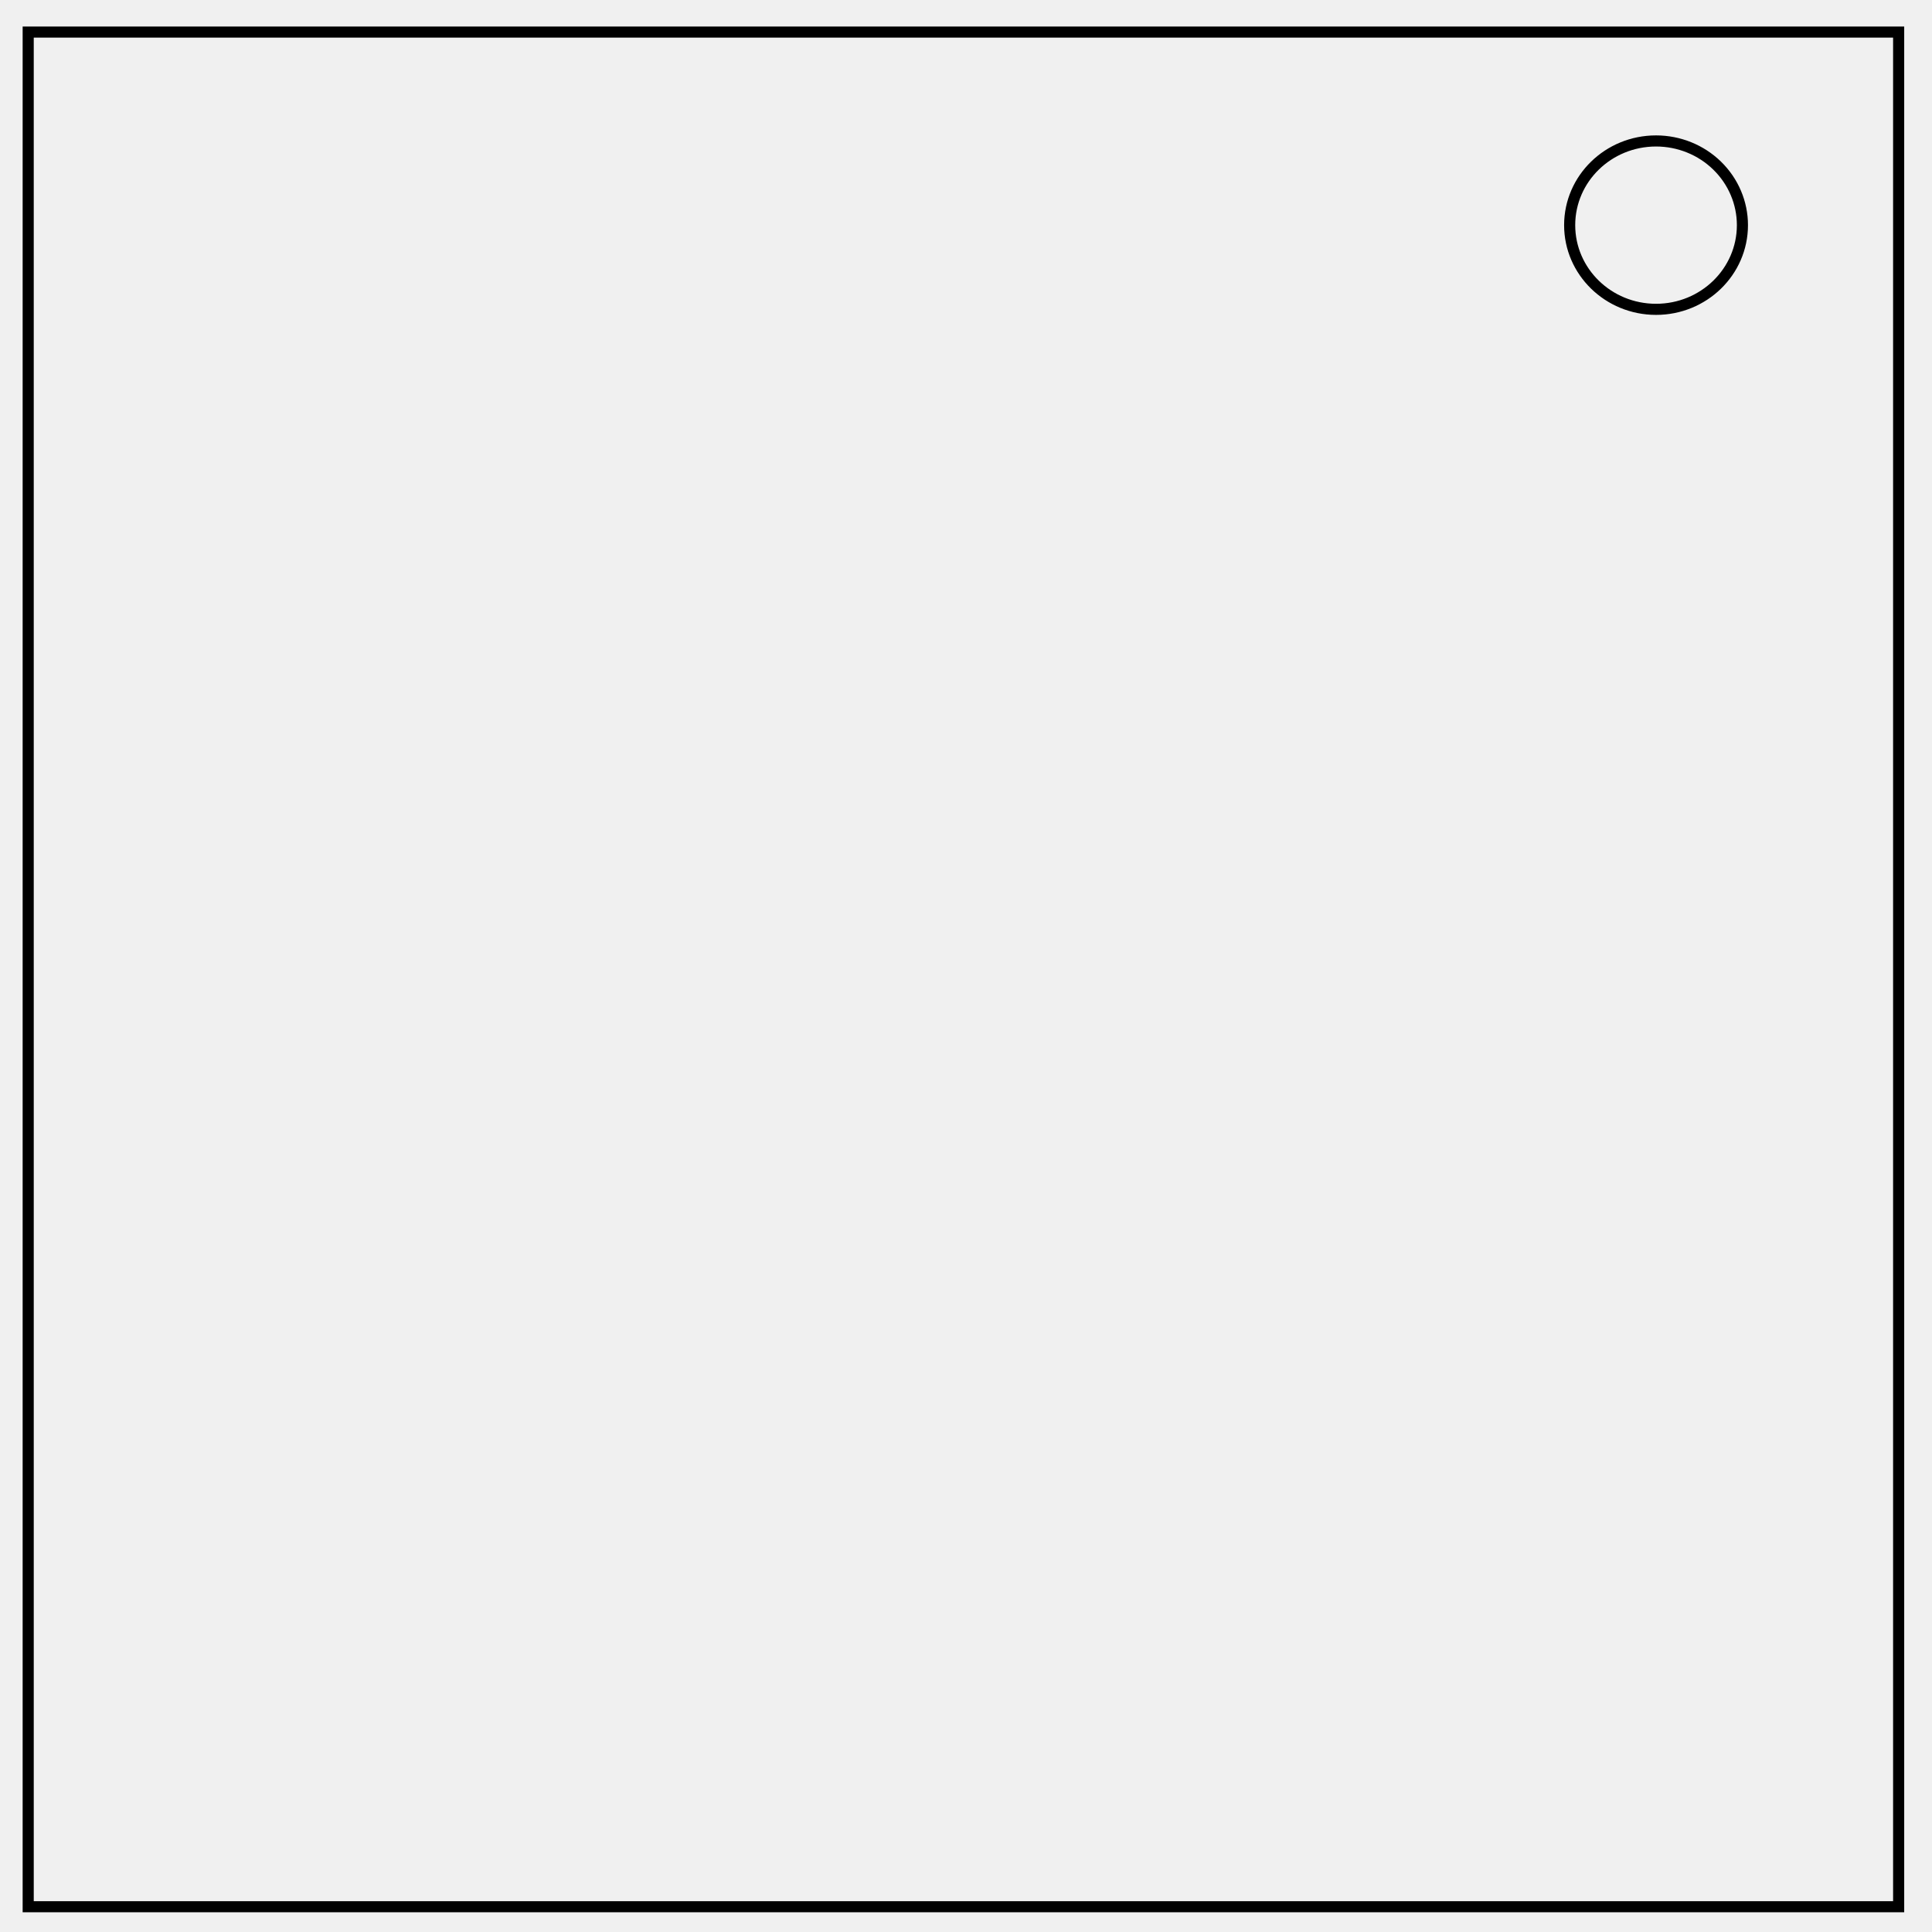
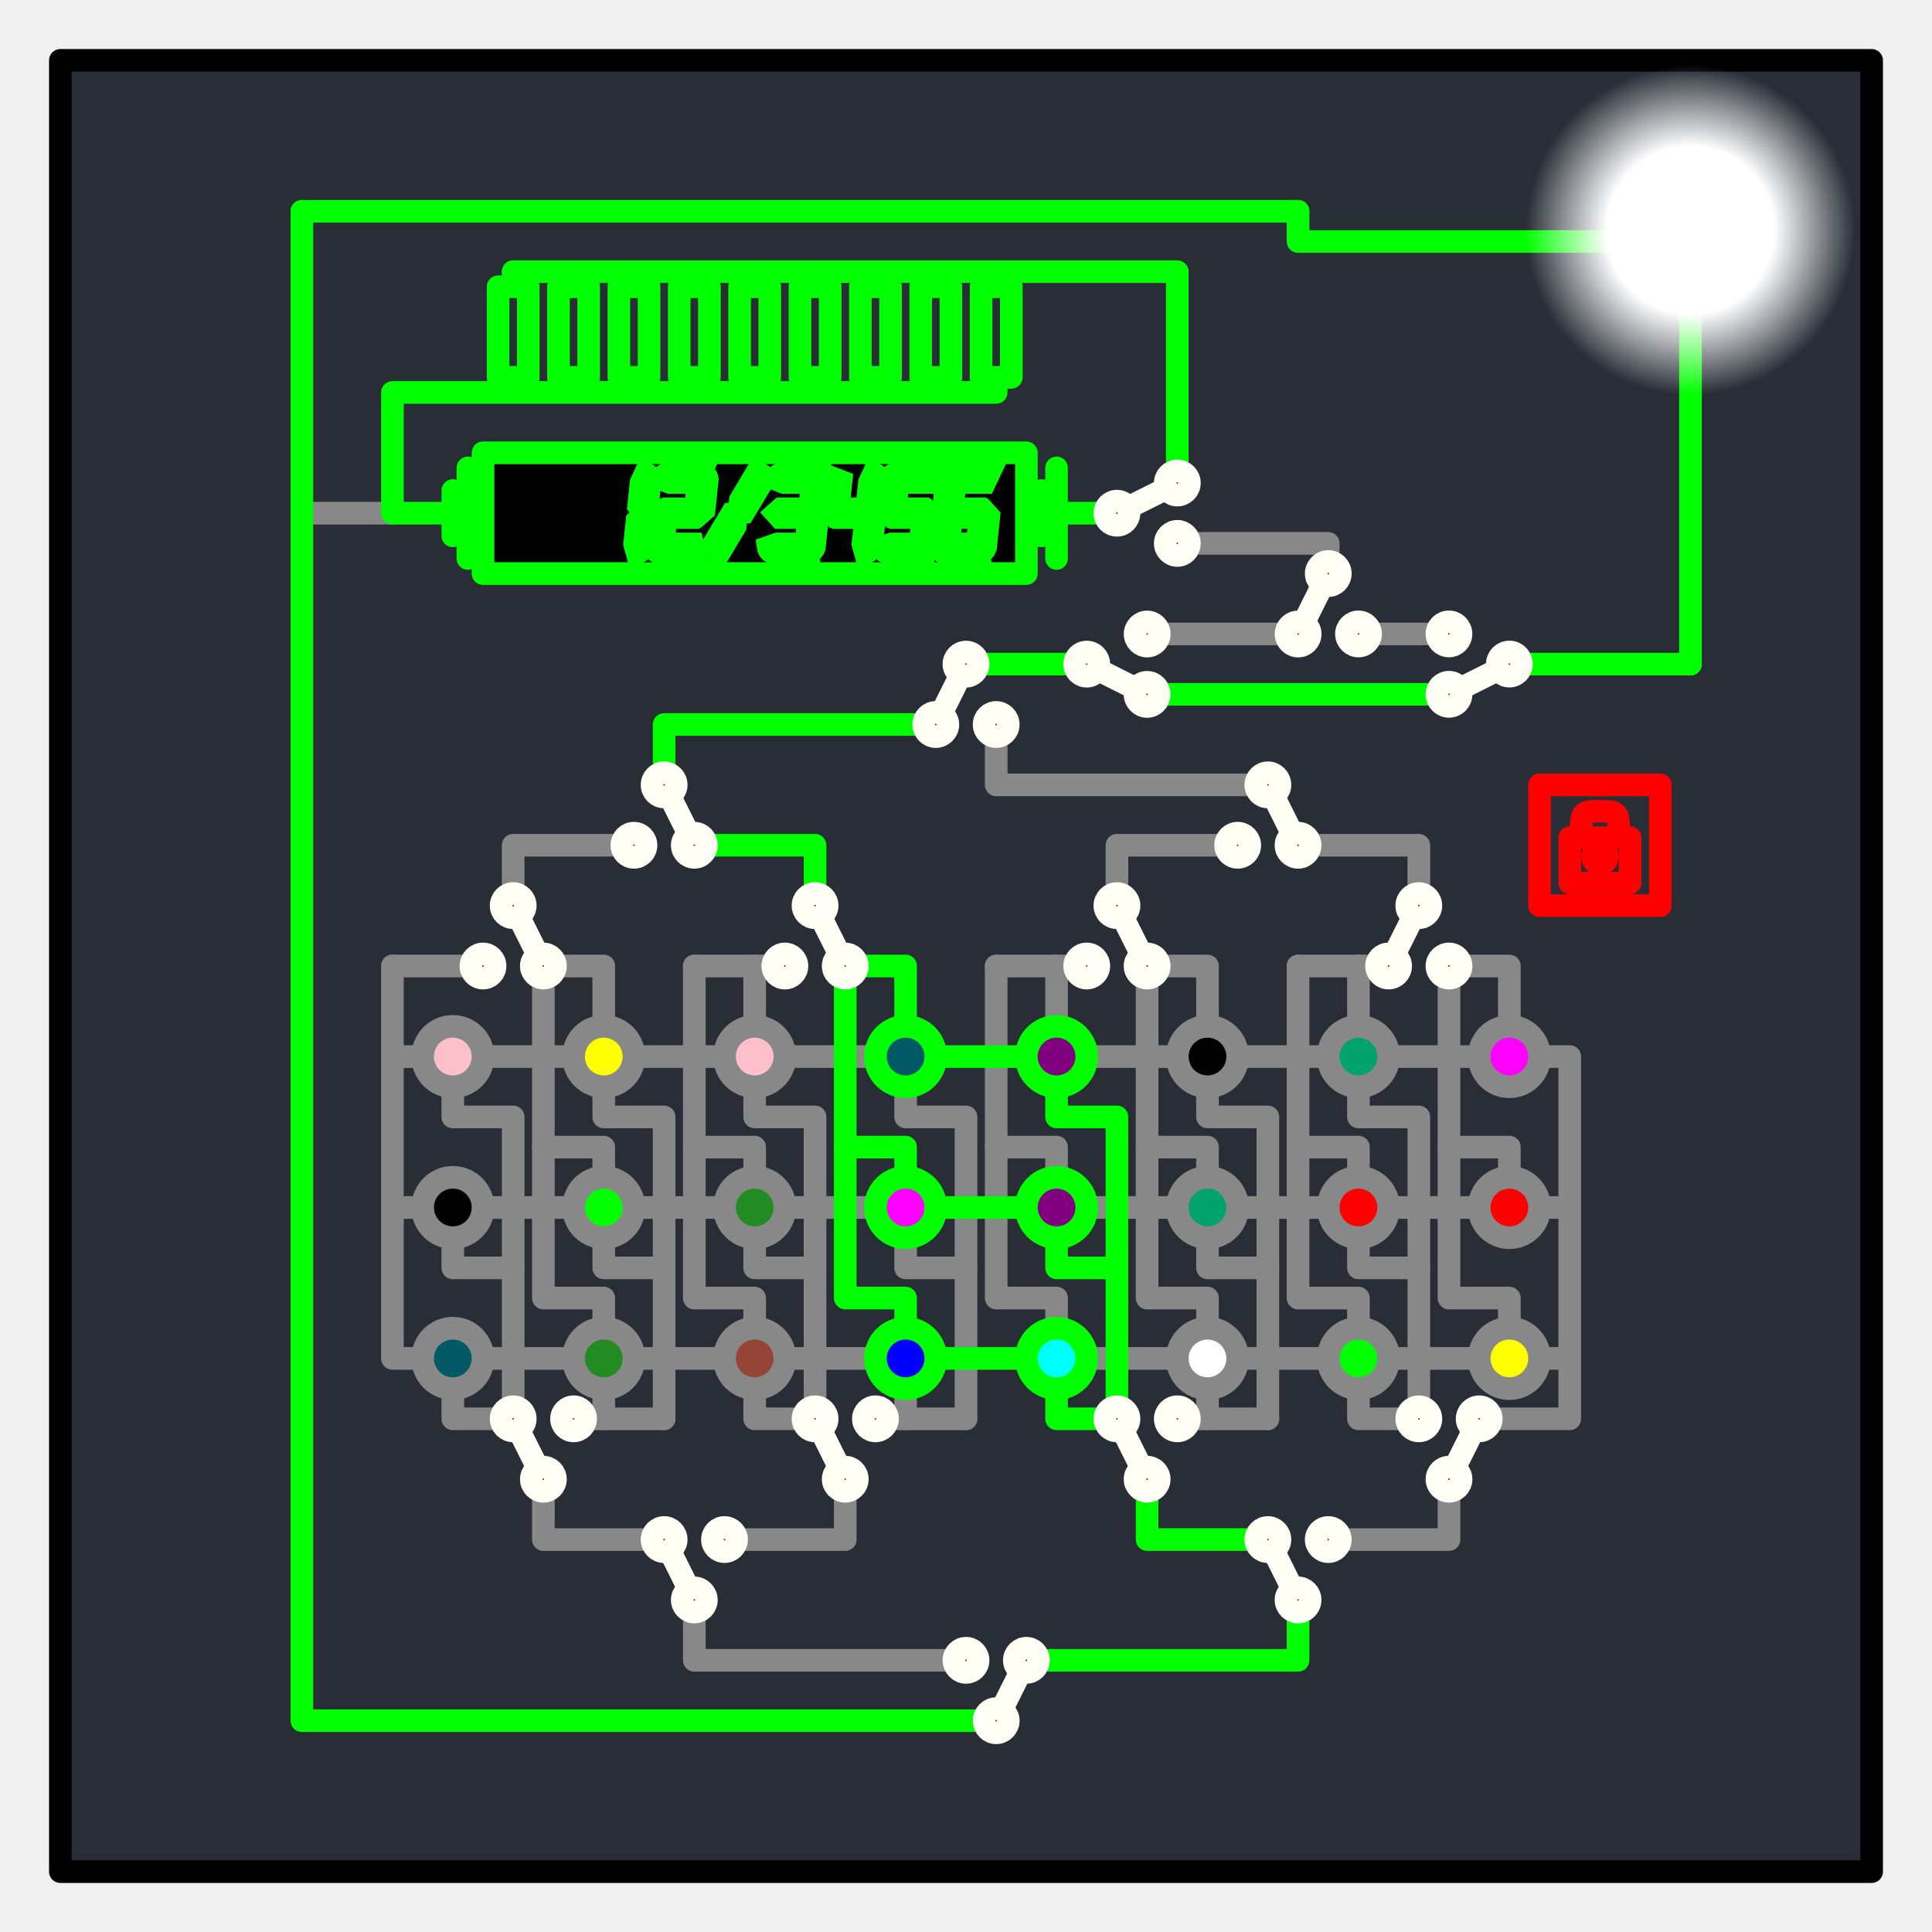
- <svg xmlns="http://www.w3.org/2000/svg" viewBox="0.0 0.0 348.0 348.0" fill="none">
-   <path d="M5.079 5.776h336.913v337.67H5.08z" stroke-width="2" stroke="#000" />
-   <path d="M282.734 40.554c0-8.376 6.966-15.165 15.56-15.165 4.126 0 8.084 1.597 11.001 4.441 2.918 2.844 4.558 6.702 4.558 10.724 0 8.376-6.966 15.165-15.56 15.165-8.593 0-15.559-6.79-15.559-15.165z" stroke-width="2" stroke="#000" />
+ <svg xmlns="http://www.w3.org/2000/svg" xmlns:xlink="http://www.w3.org/1999/xlink" width="512" height="512" viewBox="0 0 135.467 135.467">
+   <defs>
+     <radialGradient xlink:href="#a" id="b" cx="118.533" cy="16.404" fx="118.533" fy="16.404" r="4.498" gradientUnits="userSpaceOnUse" gradientTransform="matrix(2.57353 0 0 2.57353 -186.515 -26.077)" />
+     <linearGradient id="a">
+       <stop offset="0" stop-color="#fff" />
+       <stop offset=".507" stop-color="#fff" />
+       <stop offset="1" stop-color="#fff" stop-opacity="0" />
+     </linearGradient>
+   </defs>
+   <path fill="#282d36" stroke="#000" stroke-width="1.588" stroke-linecap="round" stroke-linejoin="round" d="M4.233 4.233h127v127h-127z" />
+   <path d="M21.167 35.983h6.35" fill="none" stroke="#888" stroke-width="1.588" stroke-linecap="round" stroke-linejoin="round" />
+   <path d="M27.517 67.733h6.35" fill="#444" stroke="#888" stroke-width="1.588" stroke-linecap="round" stroke-linejoin="round" />
+   <path d="M38.1 103.717v4.233h8.467M59.267 103.717v4.233H50.8M48.683 112.183v4.234h19.05" fill="none" stroke="#888" stroke-width="1.588" stroke-linecap="round" stroke-linejoin="round" />
+   <path d="M80.433 103.717v4.233H88.9" fill="none" stroke="#0f0" stroke-width="1.588" stroke-linecap="round" stroke-linejoin="round" />
+   <path d="M101.6 103.717v4.233h-8.467" fill="none" stroke="#888" stroke-width="1.588" stroke-linecap="round" stroke-linejoin="round" />
+   <path d="M91.017 112.183v4.234h-19.05M69.85 120.65H21.167V14.817" fill="none" stroke="#0f0" stroke-width="1.588" stroke-linecap="round" stroke-linejoin="round" />
+   <path d="M88.9 99.483h-6.35M67.733 99.483h-6.35M46.567 99.483h-6.35" fill="none" stroke="#888" stroke-width="1.588" stroke-linecap="round" stroke-linejoin="round" />
+   <g fill="red" stroke="#888" stroke-width=".992" stroke-linecap="round" stroke-linejoin="round">
+     <path d="M89.958 142.218v17.193M89.958 159.411h1.323M89.958 152.798h1.323M89.958 146.186h1.323M92.604 147.508v1.323h2.646v13.225" fill="none" transform="matrix(1.6 0 0 1.60043 -116.417 -159.877)" />
+     <path d="M92.604 154.121v1.323h2.646M92.604 160.734v1.322h2.646M96.573 142.218v14.548h2.646v1.323" fill="none" transform="matrix(1.6 0 0 1.60043 -116.417 -159.877)" />
+     <path d="M96.573 150.153h2.646v1.323M96.573 142.218h2.646v2.645M93.927 146.186h3.969M93.927 152.798h3.969M93.927 159.411h3.969M100.542 146.186h3.968M100.542 152.798h3.968M100.542 159.411h3.968M107.156 146.186h3.969M107.156 152.798h3.969M107.156 159.411h3.969M120.385 146.186h3.97M120.385 152.798h3.97M120.385 159.411h3.97M127 146.186h3.969M127 152.798h3.969M127 159.411h3.969M133.615 146.186h3.968M133.615 152.798h3.968M133.615 159.411h3.968M99.219 147.508v1.323h2.646v13.225" fill="none" transform="matrix(1.6 0 0 1.60043 -116.417 -159.877)" />
+     <path d="M99.219 154.121v1.323h2.646M99.219 160.734v1.322" fill="none" transform="matrix(1.6 0 0 1.60043 -116.417 -159.877)" />
+     <path d="M109.802 142.218v14.548h2.646v1.323" fill="none" stroke="#0f0" transform="matrix(1.6 0 0 1.60043 -116.417 -159.877)" />
+     <path d="M109.802 150.153h2.646v1.323M109.802 142.218h2.646v2.645" fill="none" stroke="#0f0" transform="matrix(1.6 0 0 1.60043 -116.417 -159.877)" />
+     <path d="M112.448 147.508v1.323h2.646v13.225" fill="none" transform="matrix(1.6 0 0 1.60043 -116.417 -159.877)" />
+     <path d="M112.448 154.121v1.323h2.646M112.448 160.734v1.322M103.188 142.218v14.548h2.645v1.323" fill="none" transform="matrix(1.6 0 0 1.60043 -116.417 -159.877)" />
+     <path d="M103.188 150.153h2.645v1.323M105.833 142.218v2.645M105.833 147.508v1.323h2.646v13.225" fill="none" transform="matrix(1.6 0 0 1.60043 -116.417 -159.877)" />
+     <path d="M105.833 154.121v1.323h2.646M105.833 160.734v1.322h2.646M116.417 142.218v14.548h2.646v1.323" fill="none" transform="matrix(1.6 0 0 1.60043 -116.417 -159.877)" />
+     <path d="M116.417 150.153h2.646v1.323M119.063 142.218v2.645" fill="none" transform="matrix(1.6 0 0 1.60043 -116.417 -159.877)" />
+     <path d="M119.063 147.508v1.323h2.645v13.225" fill="none" stroke="#00ff01" transform="matrix(1.6 0 0 1.60043 -116.417 -159.877)" />
+     <path d="M119.063 154.121v1.323h2.645M119.063 160.734v1.322h2.645" fill="none" stroke="#00ff01" transform="matrix(1.6 0 0 1.60043 -116.417 -159.877)" />
+     <path d="M123.031 142.218v14.548h2.646v1.323" fill="none" transform="matrix(1.6 0 0 1.60043 -116.417 -159.877)" />
+     <path d="M123.031 150.153h2.646v1.323M123.031 142.218h2.646v2.645M125.677 147.508v1.323h2.646v13.225" fill="none" transform="matrix(1.6 0 0 1.60043 -116.417 -159.877)" />
+     <path d="M125.677 154.121v1.323h2.646M125.677 160.734v1.322M129.646 142.218v14.548h2.646v1.323" fill="none" transform="matrix(1.6 0 0 1.60043 -116.417 -159.877)" />
+     <path d="M129.646 150.153h2.646v1.323M132.292 142.218v2.645M132.292 147.508v1.323h2.646v13.225" fill="none" transform="matrix(1.6 0 0 1.60043 -116.417 -159.877)" />
+     <path d="M132.292 154.121v1.323h2.646M132.292 160.734v1.322h2.646M136.26 142.218v14.548h2.646v1.323" fill="none" transform="matrix(1.6 0 0 1.60043 -116.417 -159.877)" />
+     <path d="M136.26 150.153h2.646v1.323M136.26 142.218h2.646v2.645M140.23 146.186h1.322v15.87h-3.969M140.23 152.798h1.322M140.23 159.411h1.322" fill="none" transform="matrix(1.6 0 0 1.60043 -116.417 -159.877)" />
+     <path d="M113.77 159.411h3.97M113.77 152.798h3.97M113.77 146.186h3.97" fill="none" stroke="#00ff01" transform="matrix(1.6 0 0 1.60043 -116.417 -159.877)" />
+     <g transform="matrix(1.6 0 0 1.60043 -107.95 -149.294)">
+       <circle cy="139.573" cx="87.313" fill="pink" r="1.323" />
+       <circle cy="146.186" cx="87.313" fill="#000" r="1.323" />
+       <circle cy="152.798" cx="87.313" fill="#005964" r="1.323" />
+       <circle cy="139.573" cx="93.927" fill="#ff0" r="1.323" />
+       <circle cy="146.186" cx="93.927" fill="#0f0" r="1.323" />
+       <circle cy="152.798" cx="93.927" fill="#228b22" r="1.323" />
+       <circle cy="139.573" cx="100.542" fill="pink" r="1.323" />
+       <circle cy="146.186" cx="100.542" fill="#228b22" r="1.323" />
+       <circle cy="152.798" cx="100.542" fill="#954535" r="1.323" />
+       <circle cy="139.573" cx="107.156" fill="#005964" stroke="#0f0" r="1.323" />
+       <circle cy="146.186" cx="107.156" fill="#f0f" stroke="#0f0" r="1.323" />
+       <circle cy="152.798" cx="107.156" fill="#00f" stroke="#0f0" r="1.323" />
+       <circle cy="146.186" cx="113.771" fill="purple" stroke="#0f0" r="1.323" />
+       <circle cy="152.798" cx="113.771" fill="#0ff" stroke="#0f0" r="1.323" />
+       <circle cy="146.186" cx="120.385" fill="#00a36c" r="1.323" />
+       <circle cy="152.798" cx="120.385" fill="#fff" r="1.323" />
+       <circle cy="146.186" cx="127" r="1.323" />
+       <circle cy="152.798" cx="127" fill="#0f0" r="1.323" />
+       <circle cy="146.186" cx="133.615" r="1.323" />
+       <circle cy="152.798" cx="133.615" fill="#ff0" r="1.323" />
+       <circle cy="139.573" cx="113.771" fill="purple" stroke="#0f0" r="1.323" />
+       <circle cy="139.573" cx="120.385" fill="#000" r="1.323" />
+       <circle cy="139.573" cx="127" fill="#00a36c" r="1.323" />
+       <circle cy="139.573" cx="133.615" fill="#f0f" r="1.323" />
+     </g>
+   </g>
+   <g transform="matrix(-1.6 0 0 -1.60043 160.867 308.06)" stroke-width=".992" stroke="#fffff5" stroke-linecap="round" stroke-linejoin="round">
+     <path d="M76.73 127.679l1.322 2.646" fill="none" />
+     <circle cy="130.325" cx="75.406" r=".529" fill="#282d36" />
+     <circle cy="127.679" cx="76.729" r=".529" fill="#282d36" />
+     <circle cy="130.325" cx="78.052" r=".529" fill="#282d36" />
+   </g>
+   <g transform="matrix(-1.6 0 0 -1.60043 182.033 308.06)" stroke-width=".992" stroke="#fffff5" stroke-linecap="round" stroke-linejoin="round">
+     <path d="M76.73 127.679l1.322 2.646" fill="none" />
+     <circle cy="130.325" cx="75.406" r=".529" fill="#282d36" />
+     <circle cy="127.679" cx="76.729" r=".529" fill="#282d36" />
+     <circle cy="130.325" cx="78.052" r=".529" fill="#282d36" />
+   </g>
+   <g transform="matrix(-1.6 0 0 -1.60043 203.2 308.06)" stroke-width=".992" stroke="#fffff5" stroke-linecap="round" stroke-linejoin="round">
+     <path d="M76.73 127.679l1.322 2.646" fill="none" />
+     <circle cy="130.325" cx="75.406" r=".529" fill="#282d36" />
+     <circle cy="127.679" cx="76.729" r=".529" fill="#282d36" />
+     <circle cy="130.325" cx="78.052" r=".529" fill="#282d36" />
+   </g>
+   <g transform="matrix(-1.6 0 0 -1.60043 224.367 308.06)" stroke-width=".992" stroke="#fffff5" stroke-linecap="round" stroke-linejoin="round">
+     <circle cy="130.325" cx="78.052" r=".529" fill="#282d36" />
+     <path d="M76.73 127.679l-1.324 2.646" fill="none" />
+     <circle cy="130.325" cx="75.406" r=".529" fill="#282d36" />
+     <circle cy="127.679" cx="76.729" r=".529" fill="#282d36" />
+   </g>
+   <g transform="matrix(-1.6 0 0 -1.60043 171.45 316.526)" stroke-width=".992" stroke="#fffff5" stroke-linecap="round" stroke-linejoin="round">
+     <path d="M76.73 127.679l1.322 2.646" fill="none" />
+     <circle cy="130.325" cx="75.406" r=".529" fill="#282d36" />
+     <circle cy="127.679" cx="76.729" r=".529" fill="#282d36" />
+     <circle cy="130.325" cx="78.052" r=".529" fill="#282d36" />
+   </g>
+   <g transform="matrix(-1.6 0 0 -1.60043 213.783 316.526)" stroke-width=".992" stroke="#fffff5" stroke-linecap="round" stroke-linejoin="round">
+     <path d="M76.73 127.679l1.322 2.646" fill="none" />
+     <circle cy="130.325" cx="75.406" r=".529" fill="#282d36" />
+     <circle cy="127.679" cx="76.729" r=".529" fill="#282d36" />
+     <circle cy="130.325" cx="78.052" r=".529" fill="#282d36" />
+   </g>
+   <g transform="matrix(-1.6 0 0 -1.60043 192.617 324.993)" stroke-width=".992" stroke="#fffff5" stroke-linecap="round" stroke-linejoin="round">
+     <circle cy="130.325" cx="78.052" r=".529" fill="#282d36" />
+     <path d="M76.73 127.679l-1.324 2.646" fill="none" />
+     <circle cy="130.325" cx="75.406" r=".529" fill="#282d36" />
+     <circle cy="127.679" cx="76.729" r=".529" fill="#282d36" />
+   </g>
+   <path d="M48.683 67.733h6.35M69.85 67.733h6.35M91.017 67.733h6.35" fill="#444" stroke="#888" stroke-width="1.588" stroke-linecap="round" stroke-linejoin="round" />
+   <path d="M99.483 63.5v-4.233h-8.466M78.317 63.5v-4.233h8.466" fill="none" stroke="#888" stroke-width="1.588" stroke-linecap="round" stroke-linejoin="round" />
+   <path d="M57.15 63.5v-4.233h-8.467" fill="none" stroke="#0f0" stroke-width="1.588" stroke-linecap="round" stroke-linejoin="round" />
+   <path d="M35.983 63.5v-4.233h8.467" fill="none" stroke="#888" stroke-width="1.588" stroke-linecap="round" stroke-linejoin="round" />
+   <path d="M46.567 55.033V50.8h19.05" fill="none" stroke="#0f0" stroke-width="1.588" stroke-linecap="round" stroke-linejoin="round" />
+   <path d="M88.9 55.033H69.85V50.8" fill="none" stroke="#888" stroke-width="1.588" stroke-linecap="round" stroke-linejoin="round" />
+   <g transform="matrix(1.6 .00002 -.00002 1.60043 -86.78 -140.844)" stroke-width=".992" stroke="#fffff5" stroke-linecap="round" stroke-linejoin="round">
+     <path d="M76.73 127.679l1.322 2.646" fill="none" />
+     <circle cy="130.325" cx="75.406" r=".529" fill="#282d36" />
+     <circle cy="127.679" cx="76.729" r=".529" fill="#282d36" />
+     <circle cy="130.325" cx="78.052" r=".529" fill="#282d36" />
+   </g>
+   <g transform="matrix(1.6 .00002 -.00002 1.60043 -65.614 -140.843)" stroke-width=".992" stroke="#fffff5" stroke-linecap="round" stroke-linejoin="round">
+     <path d="M76.73 127.679l1.322 2.646" fill="none" />
+     <circle cy="130.325" cx="75.406" r=".529" fill="#282d36" />
+     <circle cy="127.679" cx="76.729" r=".529" fill="#282d36" />
+     <circle cy="130.325" cx="78.052" r=".529" fill="#282d36" />
+   </g>
+   <g transform="matrix(1.6 .00002 -.00002 1.60043 -44.447 -140.844)" stroke-width=".992" stroke="#fffff5" stroke-linecap="round" stroke-linejoin="round">
+     <path d="M76.73 127.679l1.322 2.646" fill="none" />
+     <circle cy="130.325" cx="75.406" r=".529" fill="#282d36" />
+     <circle cy="127.679" cx="76.729" r=".529" fill="#282d36" />
+     <circle cy="130.325" cx="78.052" r=".529" fill="#282d36" />
+   </g>
+   <g transform="matrix(1.6 0 0 1.60043 -23.284 -140.842)" stroke-width=".992" stroke="#fffff5" stroke-linecap="round" stroke-linejoin="round">
+     <circle cy="130.325" cx="78.052" r=".529" fill="#282d36" />
+     <path d="M76.73 127.679l-1.324 2.646" fill="none" />
+     <circle cy="130.325" cx="75.406" r=".529" fill="#282d36" />
+     <circle cy="127.679" cx="76.729" r=".529" fill="#282d36" />
+   </g>
+   <g transform="matrix(1.6 .00002 -.00002 1.60043 -76.197 -149.31)" stroke-width=".992" stroke="#fffff5" stroke-linecap="round" stroke-linejoin="round">
+     <path d="M76.73 127.679l1.322 2.646" fill="none" />
+     <circle cy="130.325" cx="75.406" r=".529" fill="#282d36" />
+     <circle cy="127.679" cx="76.729" r=".529" fill="#282d36" />
+     <circle cy="130.325" cx="78.052" r=".529" fill="#282d36" />
+   </g>
+   <g transform="matrix(1.6 .00002 -.00002 1.60043 -33.864 -149.31)" stroke-width=".992" stroke="#fffff5" stroke-linecap="round" stroke-linejoin="round">
+     <path d="M76.73 127.679l1.322 2.646" fill="none" />
+     <circle cy="130.325" cx="75.406" r=".529" fill="#282d36" />
+     <circle cy="127.679" cx="76.729" r=".529" fill="#282d36" />
+     <circle cy="130.325" cx="78.052" r=".529" fill="#282d36" />
+   </g>
+   <path d="M118.533 46.567V16.933" fill="none" stroke="#0f0" stroke-width="1.588" stroke-linecap="round" stroke-linejoin="round" />
+   <g stroke-width="1.588" stroke="#0f0">
+     <path stroke-linecap="round" stroke-linejoin="round" d="M33.867 31.75h38.1v8.467h-38.1z" />
+     <g aria-label="12/3456" fill="#0f0">
+       <path d="M45.177 36.06l.139.154-.223 2.155q-.108.308-.424.385l-.169-.616.17-1.616zm-.392-.615l.17-1.617.292-.616q.3.077.346.385l-.223 2.155-.177.154zM48.764 35.675l.27.308-.34.308h-2l-.277-.308.346-.308zm-.015 3.08h-2.54q-.3-.078-.347-.386l.64-.23h2.077zm-2.871-.54l.208-2 .169-.155.416.462-.154 1.463zm2.925-4.387h-1.84l-.593-.23q.108-.309.424-.386h2.301zm-.016 1.617l.17-1.617.292-.616q.3.077.346.385l-.223 2.155-.177.154zM51.912 35.075l1.109-1.863q.461 0 .585.308l-1.44 2.386h-.346zm-.362 1.817l-1.108 1.862q-.462 0-.585-.308l1.432-2.386h.346zM56.769 35.675l.27.308-.34.308h-2l-.278-.308.347-.308zm.416.385l.138.154-.223 2.155q-.108.308-.423.385l-.17-.616.17-1.616zm-.662 2.694h-2.31q-.3-.077-.346-.385l.64-.23h1.846zm.284-4.926h-1.84l-.592-.23q.108-.309.424-.386H57.1zm-.015 1.617l.17-1.617.292-.616q.3.077.346.385l-.223 2.155-.177.154zM60.771 35.675l.27.308-.339.308h-2.001l-.277-.308.346-.308zm.416.385l.139.154-.224 2.155q-.107.308-.423.385l-.17-.616.17-1.616zm-2.217-2.309l-.177 1.694-.515.461-.131-.154.23-2.232zm1.825 1.694l.169-1.617.292-.616q.3.077.347.385l-.224 2.155-.177.154zM64.774 35.675l.27.308-.34.308h-2l-.278-.308.347-.308zm.415.385l.139.154-.223 2.155q-.108.308-.424.385l-.169-.616.17-1.616zm-.661 2.694h-2.31q-.3-.077-.346-.385l.639-.23h1.847zm.515-4.926h-2.07l-.593-.23q.108-.309.423-.386h2.533zm-2.093.154l-.154 1.463-.516.461-.13-.154.207-2zM68.776 35.675l.27.308-.339.308h-2.001l-.277-.308.346-.308zm.416.385l.138.154-.223 2.155q-.108.308-.423.385l-.17-.616.17-1.616zm-.662 2.694h-2.31q-.3-.077-.345-.385l.638-.23h1.848zm-2.64-.539l.208-2 .17-.155.415.462-.154 1.463zm3.156-4.387h-2.07l-.593-.23q.107-.309.423-.386h2.532zm-2.094.154l-.154 1.463-.516.461-.13-.154.207-2z" />
+     </g>
+     <path d="M74.083 32.808v6.35M73.025 34.396v3.175M32.808 32.808v6.35M31.75 34.396v3.175" fill="none" stroke-linecap="round" stroke-linejoin="round" />
+   </g>
+   <path d="M21.167 14.817h69.85M74.083 35.983h4.234M82.55 33.867V19.05H35.983" fill="none" stroke="#0f0" stroke-width="1.588" stroke-linecap="round" stroke-linejoin="round" />
+   <path d="M69.85 27.517H27.517v8.466h4.233M35.983 19.05v8.467M40.217 19.05v8.467M44.45 19.05v8.467M48.683 19.05v8.467M52.917 19.05v8.467M57.15 19.05v8.467M61.383 19.05v8.467M65.617 19.05v8.467M69.85 19.05v8.467" fill="none" stroke="#0f0" stroke-width="1.588" stroke-linecap="round" stroke-linejoin="round" />
+   <path fill="#282d36" stroke="#0f0" stroke-width="1.588" stroke-linecap="round" stroke-linejoin="round" d="M34.925 20.108h2.117v6.35h-2.117zM39.158 20.108h2.117v6.35h-2.117zM43.392 20.108h2.117v6.35h-2.117zM47.625 20.108h2.117v6.35h-2.117zM51.858 20.108h2.117v6.35h-2.117zM56.092 20.108h2.117v6.35h-2.117zM60.325 20.108h2.117v6.35h-2.117zM64.558 20.108h2.117v6.35h-2.117zM68.792 20.108h2.117v6.35h-2.117z" />
+   <path d="M82.55 38.1h10.583v2.117M91.017 44.45H80.433" fill="none" stroke="#888" stroke-width="1.588" stroke-linecap="round" stroke-linejoin="round" />
+   <path d="M76.2 46.567h-8.467" fill="#282d36" stroke="#0f0" stroke-width="1.588" stroke-linecap="round" stroke-linejoin="round" />
+   <g transform="matrix(1.6 0 0 1.60043 -55.034 -157.775)" stroke-width=".992" stroke="#fffff5" stroke-linecap="round" stroke-linejoin="round">
+     <circle cy="130.325" cx="78.052" r=".529" fill="#282d36" />
+     <path d="M76.73 127.679l-1.324 2.646" fill="none" />
+     <circle cy="130.325" cx="75.406" r=".529" fill="#282d36" />
+     <circle cy="127.679" cx="76.729" r=".529" fill="#282d36" />
+   </g>
+   <g transform="matrix(0 -1.6 1.60043 0 -126.025 158.751)" stroke-width=".992" stroke="#fffff5" stroke-linecap="round" stroke-linejoin="round">
+     <path d="M76.73 127.679l1.322 2.646" fill="none" />
+     <circle cy="130.325" cx="75.406" r=".529" fill="#282d36" />
+     <circle cy="127.679" cx="76.729" r=".529" fill="#282d36" />
+     <circle cy="130.325" cx="78.052" r=".529" fill="#282d36" />
+   </g>
+   <g transform="translate(-2.117)" stroke="red" stroke-width="1.588" stroke-linecap="round" stroke-linejoin="round">
+     <path fill="none" d="M110.067 55.033h8.467V63.5h-8.467z" />
+     <path fill="none" d="M112.183 58.738h4.233v3.175h-4.233zM112.977 58.738c0-1.853 0-1.853 1.323-1.853s1.323 0 1.323 1.853" />
+     <circle cx="114.3" cy="60.06" r=".529" fill="red" />
+     <path d="M114.3 60.854v-.264" fill="none" />
+   </g>
+   <path d="M91.017 14.817v2.116h27.516" fill="none" stroke="#0f0" stroke-width="1.588" stroke-linecap="round" stroke-linejoin="round" />
+   <path d="M95.25 44.45h6.35" fill="none" stroke="#888" stroke-width="1.588" stroke-linecap="round" stroke-linejoin="round" />
+   <path d="M105.833 46.567h12.7M101.6 48.683H80.433" fill="none" stroke="#0f0" stroke-width="1.588" stroke-linecap="round" stroke-linejoin="round" />
+   <g transform="matrix(.00187 -1.6 1.60043 .00187 -128.285 169.094)" stroke-width=".992" stroke="#fffff5" stroke-linecap="round" stroke-linejoin="round">
+     <path d="M76.73 127.679l-1.324 2.649" fill="none" />
+     <circle cy="130.325" cx="75.406" r=".529" fill="#282d36" />
+     <circle cy="127.679" cx="76.729" r=".529" fill="#282d36" />
+     <circle cy="130.325" cx="78.052" r=".529" fill="#282d36" />
+   </g>
+   <g transform="matrix(1.6 -.00162 .00163 1.60043 -29.84 -164)" stroke-width=".992" stroke="#fffff5" stroke-linecap="round" stroke-linejoin="round">
+     <circle cy="130.325" cx="78.052" r=".529" fill="#282d36" />
+     <path d="M76.73 127.679l-1.324 2.646" fill="none" />
+     <circle r=".529" cy="130.325" cx="75.406" fill="#282d36" />
+     <circle cy="127.679" cx="76.729" r=".529" fill="#282d36" />
+   </g>
+   <g transform="matrix(.00145 1.6 -1.60043 .00145 310.063 -76.39)" stroke-width=".992" stroke="#fffff5" stroke-linecap="round" stroke-linejoin="round">
+     <path d="M76.73 127.679l1.322 2.646" fill="none" />
+     <circle cy="130.325" cx="75.406" r=".529" fill="#282d36" />
+     <circle cy="127.679" cx="76.729" r=".529" fill="#282d36" />
+     <circle cy="130.325" cx="78.052" r=".529" fill="#282d36" />
+   </g>
+   <circle cx="118.533" cy="16.14" r="11.576" fill="url(#b)" />
</svg>
